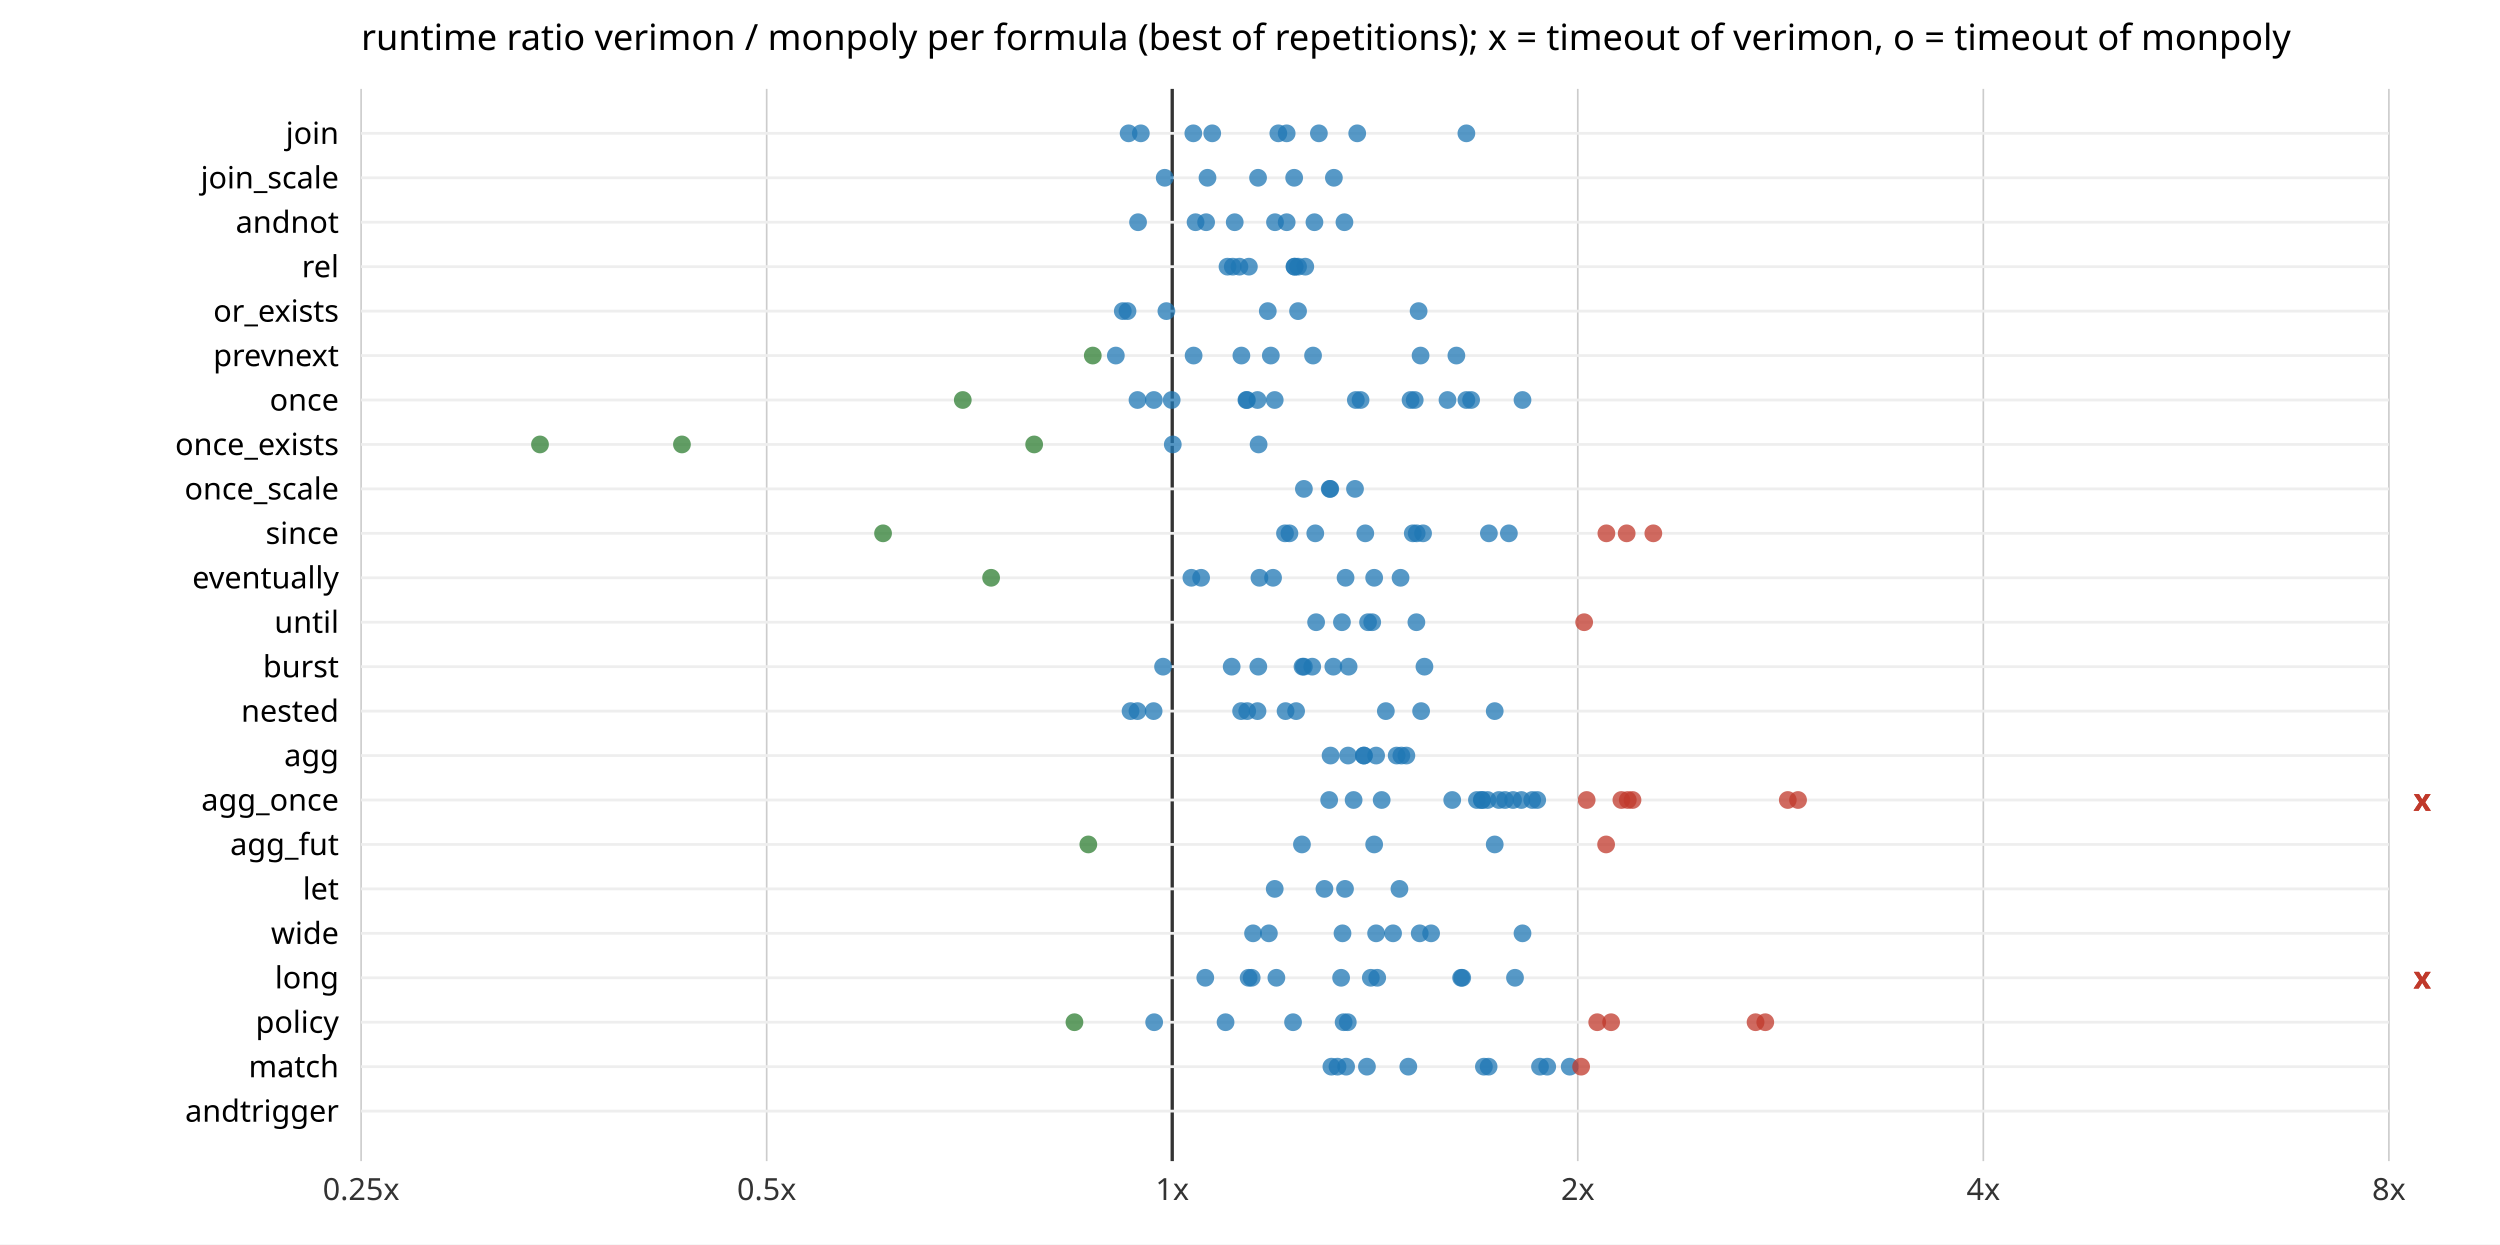
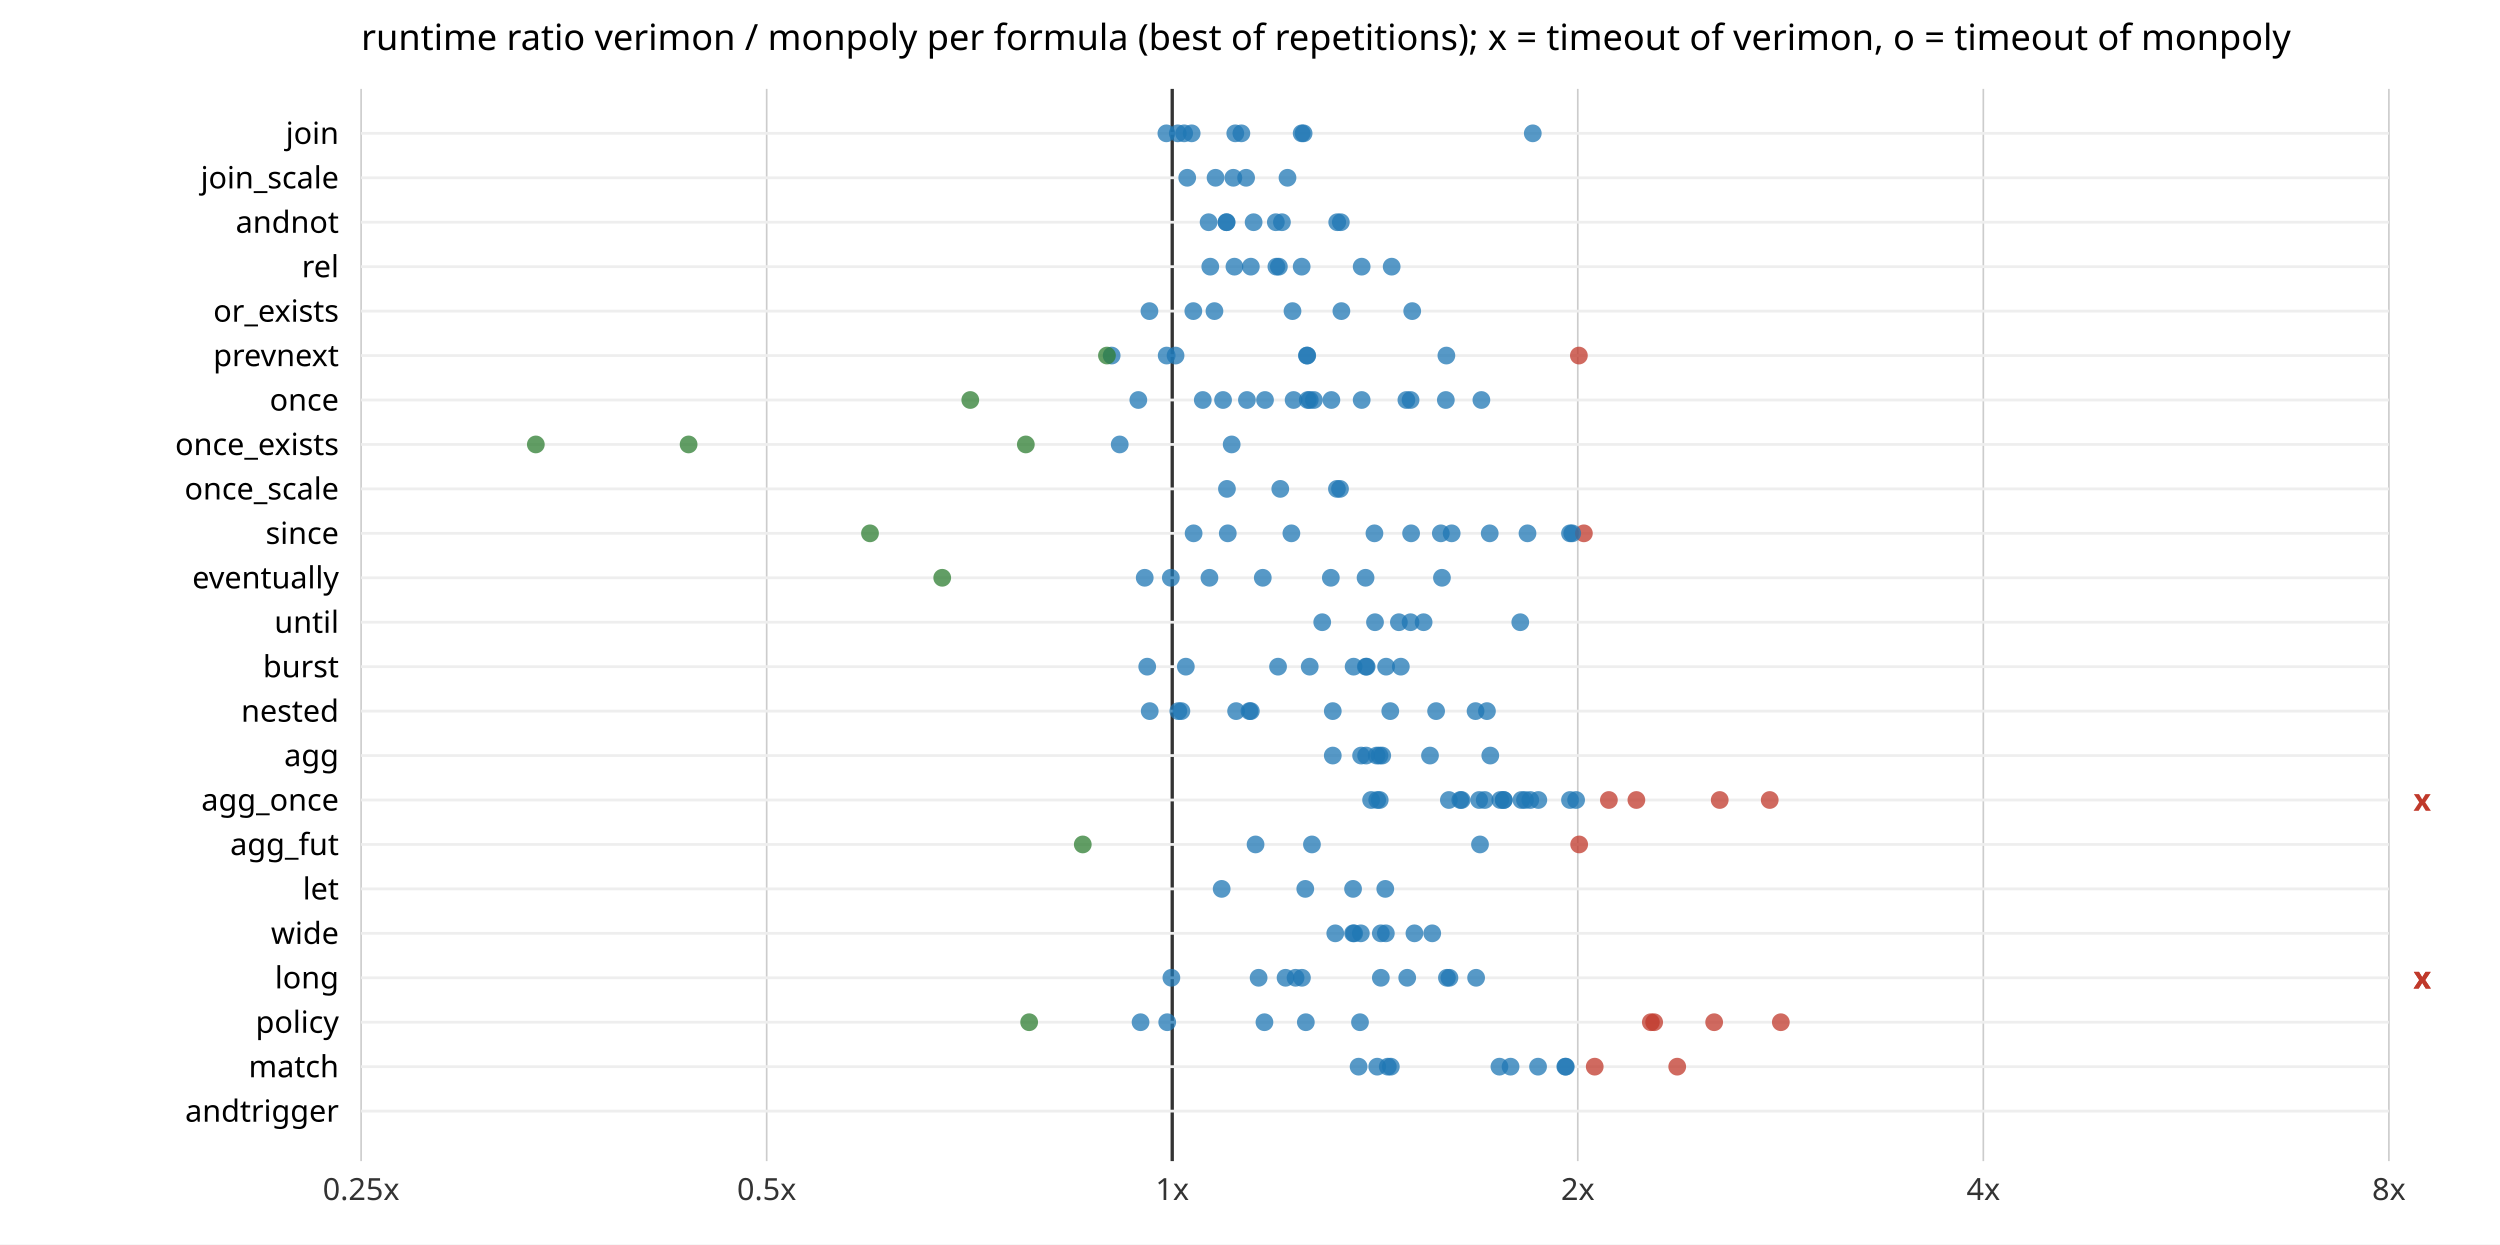
<svg xmlns="http://www.w3.org/2000/svg" width="900" height="448" font-family="sans-serif" font-size="11">
  <rect width="100%" height="100%" fill="white" />
  <text x="130" y="18" font-size="13">runtime ratio verimon / monpoly per formula (best of repetitions); x = timeout of verimon, o = timeout of monpoly</text>
  <line x1="130.0" y1="32" x2="130.0" y2="418" stroke="#ccc" stroke-width="0.6" />
  <text x="130.0" y="432" text-anchor="middle" fill="#333">0.25x</text>
  <line x1="276.0" y1="32" x2="276.0" y2="418" stroke="#ccc" stroke-width="0.6" />
  <text x="276.0" y="432" text-anchor="middle" fill="#333">0.5x</text>
  <line x1="422.0" y1="32" x2="422.0" y2="418" stroke="#333" stroke-width="1.2" />
  <text x="422.0" y="432" text-anchor="middle" fill="#333">1x</text>
  <line x1="568.0" y1="32" x2="568.0" y2="418" stroke="#ccc" stroke-width="0.6" />
  <text x="568.0" y="432" text-anchor="middle" fill="#333">2x</text>
  <line x1="714.0" y1="32" x2="714.0" y2="418" stroke="#ccc" stroke-width="0.6" />
  <text x="714.0" y="432" text-anchor="middle" fill="#333">4x</text>
  <line x1="860.0" y1="32" x2="860.0" y2="418" stroke="#ccc" stroke-width="0.6" />
  <text x="860.0" y="432" text-anchor="middle" fill="#333">8x</text>
  <text x="122" y="48.0" text-anchor="end" dominant-baseline="middle">join</text>
  <line x1="130" y1="48.0" x2="860" y2="48.0" stroke="#eee" />
-   <circle cx="429.6" cy="48.0" r="3.2" fill="#1f77b4" fill-opacity="0.75" />
-   <circle cx="436.4" cy="48.0" r="3.2" fill="#1f77b4" fill-opacity="0.75" />
-   <circle cx="488.6" cy="48.0" r="3.2" fill="#1f77b4" fill-opacity="0.75" />
-   <circle cx="474.8" cy="48.0" r="3.2" fill="#1f77b4" fill-opacity="0.75" />
-   <circle cx="460.2" cy="48.0" r="3.2" fill="#1f77b4" fill-opacity="0.75" />
-   <circle cx="410.7" cy="48.0" r="3.2" fill="#1f77b4" fill-opacity="0.75" />
-   <circle cx="463.2" cy="48.0" r="3.2" fill="#1f77b4" fill-opacity="0.75" />
-   <circle cx="527.9" cy="48.0" r="3.2" fill="#1f77b4" fill-opacity="0.75" />
-   <circle cx="406.3" cy="48.0" r="3.2" fill="#1f77b4" fill-opacity="0.75" />
+   <circle cx="426.3" cy="48.0" r="3.2" fill="#1f77b4" fill-opacity="0.75" />
+   <circle cx="444.7" cy="48.0" r="3.2" fill="#1f77b4" fill-opacity="0.75" />
+   <circle cx="469.3" cy="48.0" r="3.2" fill="#1f77b4" fill-opacity="0.75" />
+   <circle cx="468.6" cy="48.0" r="3.2" fill="#1f77b4" fill-opacity="0.75" />
+   <circle cx="429.0" cy="48.0" r="3.2" fill="#1f77b4" fill-opacity="0.75" />
+   <circle cx="419.9" cy="48.0" r="3.2" fill="#1f77b4" fill-opacity="0.75" />
+   <circle cx="446.9" cy="48.0" r="3.2" fill="#1f77b4" fill-opacity="0.75" />
+   <circle cx="551.8" cy="48.0" r="3.2" fill="#1f77b4" fill-opacity="0.75" />
+   <circle cx="424.0" cy="48.0" r="3.2" fill="#1f77b4" fill-opacity="0.75" />
  <text x="122" y="64.0" text-anchor="end" dominant-baseline="middle">join_scale</text>
  <line x1="130" y1="64.0" x2="860" y2="64.0" stroke="#eee" />
-   <circle cx="465.9" cy="64.0" r="3.2" fill="#1f77b4" fill-opacity="0.75" />
-   <circle cx="452.9" cy="64.0" r="3.2" fill="#1f77b4" fill-opacity="0.75" />
-   <circle cx="434.7" cy="64.0" r="3.2" fill="#1f77b4" fill-opacity="0.75" />
-   <circle cx="419.3" cy="64.0" r="3.2" fill="#1f77b4" fill-opacity="0.75" />
-   <circle cx="480.2" cy="64.0" r="3.2" fill="#1f77b4" fill-opacity="0.75" />
+   <circle cx="437.6" cy="64.0" r="3.2" fill="#1f77b4" fill-opacity="0.75" />
+   <circle cx="427.4" cy="64.0" r="3.2" fill="#1f77b4" fill-opacity="0.75" />
+   <circle cx="463.5" cy="64.0" r="3.2" fill="#1f77b4" fill-opacity="0.75" />
+   <circle cx="444.0" cy="64.0" r="3.2" fill="#1f77b4" fill-opacity="0.75" />
+   <circle cx="448.6" cy="64.0" r="3.2" fill="#1f77b4" fill-opacity="0.75" />
  <text x="122" y="80.0" text-anchor="end" dominant-baseline="middle">andnot</text>
  <line x1="130" y1="80.0" x2="860" y2="80.0" stroke="#eee" />
-   <circle cx="409.7" cy="80.0" r="3.2" fill="#1f77b4" fill-opacity="0.75" />
-   <circle cx="444.5" cy="80.0" r="3.2" fill="#1f77b4" fill-opacity="0.75" />
-   <circle cx="473.2" cy="80.0" r="3.2" fill="#1f77b4" fill-opacity="0.75" />
-   <circle cx="459.0" cy="80.0" r="3.2" fill="#1f77b4" fill-opacity="0.75" />
-   <circle cx="463.2" cy="80.0" r="3.2" fill="#1f77b4" fill-opacity="0.75" />
-   <circle cx="484.0" cy="80.0" r="3.2" fill="#1f77b4" fill-opacity="0.75" />
-   <circle cx="430.4" cy="80.0" r="3.2" fill="#1f77b4" fill-opacity="0.75" />
-   <circle cx="434.2" cy="80.0" r="3.2" fill="#1f77b4" fill-opacity="0.75" />
+   <circle cx="451.3" cy="80.0" r="3.2" fill="#1f77b4" fill-opacity="0.75" />
+   <circle cx="459.3" cy="80.0" r="3.2" fill="#1f77b4" fill-opacity="0.75" />
+   <circle cx="482.7" cy="80.0" r="3.2" fill="#1f77b4" fill-opacity="0.75" />
+   <circle cx="481.4" cy="80.0" r="3.2" fill="#1f77b4" fill-opacity="0.75" />
+   <circle cx="441.6" cy="80.0" r="3.2" fill="#1f77b4" fill-opacity="0.75" />
+   <circle cx="461.5" cy="80.0" r="3.2" fill="#1f77b4" fill-opacity="0.75" />
+   <circle cx="435.1" cy="80.0" r="3.2" fill="#1f77b4" fill-opacity="0.75" />
+   <circle cx="441.5" cy="80.0" r="3.2" fill="#1f77b4" fill-opacity="0.75" />
  <text x="122" y="96.0" text-anchor="end" dominant-baseline="middle">rel</text>
  <line x1="130" y1="96.0" x2="860" y2="96.0" stroke="#eee" />
-   <circle cx="467.3" cy="96.0" r="3.2" fill="#1f77b4" fill-opacity="0.75" />
-   <circle cx="466.1" cy="96.0" r="3.2" fill="#1f77b4" fill-opacity="0.75" />
-   <circle cx="466.0" cy="96.0" r="3.2" fill="#1f77b4" fill-opacity="0.75" />
-   <circle cx="446.2" cy="96.0" r="3.2" fill="#1f77b4" fill-opacity="0.75" />
-   <circle cx="441.9" cy="96.0" r="3.2" fill="#1f77b4" fill-opacity="0.75" />
-   <circle cx="449.6" cy="96.0" r="3.2" fill="#1f77b4" fill-opacity="0.75" />
-   <circle cx="443.8" cy="96.0" r="3.2" fill="#1f77b4" fill-opacity="0.75" />
-   <circle cx="469.9" cy="96.0" r="3.2" fill="#1f77b4" fill-opacity="0.75" />
+   <circle cx="459.5" cy="96.0" r="3.2" fill="#1f77b4" fill-opacity="0.75" />
+   <circle cx="490.2" cy="96.0" r="3.2" fill="#1f77b4" fill-opacity="0.75" />
+   <circle cx="501.0" cy="96.0" r="3.2" fill="#1f77b4" fill-opacity="0.75" />
+   <circle cx="450.3" cy="96.0" r="3.2" fill="#1f77b4" fill-opacity="0.75" />
+   <circle cx="460.4" cy="96.0" r="3.2" fill="#1f77b4" fill-opacity="0.75" />
+   <circle cx="435.7" cy="96.0" r="3.2" fill="#1f77b4" fill-opacity="0.75" />
+   <circle cx="444.4" cy="96.0" r="3.2" fill="#1f77b4" fill-opacity="0.75" />
+   <circle cx="468.6" cy="96.0" r="3.2" fill="#1f77b4" fill-opacity="0.75" />
  <text x="122" y="112.0" text-anchor="end" dominant-baseline="middle">or_exists</text>
  <line x1="130" y1="112.0" x2="860" y2="112.0" stroke="#eee" />
-   <circle cx="404.2" cy="112.0" r="3.2" fill="#1f77b4" fill-opacity="0.75" />
-   <circle cx="419.9" cy="112.0" r="3.2" fill="#1f77b4" fill-opacity="0.75" />
-   <circle cx="510.7" cy="112.0" r="3.2" fill="#1f77b4" fill-opacity="0.75" />
-   <circle cx="405.9" cy="112.0" r="3.2" fill="#1f77b4" fill-opacity="0.75" />
-   <circle cx="456.4" cy="112.0" r="3.2" fill="#1f77b4" fill-opacity="0.75" />
-   <circle cx="467.3" cy="112.0" r="3.2" fill="#1f77b4" fill-opacity="0.75" />
+   <circle cx="437.2" cy="112.0" r="3.2" fill="#1f77b4" fill-opacity="0.75" />
+   <circle cx="413.8" cy="112.0" r="3.2" fill="#1f77b4" fill-opacity="0.75" />
+   <circle cx="508.4" cy="112.0" r="3.2" fill="#1f77b4" fill-opacity="0.75" />
+   <circle cx="429.6" cy="112.0" r="3.2" fill="#1f77b4" fill-opacity="0.75" />
+   <circle cx="482.9" cy="112.0" r="3.2" fill="#1f77b4" fill-opacity="0.75" />
+   <circle cx="465.3" cy="112.0" r="3.2" fill="#1f77b4" fill-opacity="0.75" />
  <text x="122" y="128.0" text-anchor="end" dominant-baseline="middle">prevnext</text>
  <line x1="130" y1="128.0" x2="860" y2="128.0" stroke="#eee" />
-   <circle cx="524.3" cy="128.0" r="3.2" fill="#1f77b4" fill-opacity="0.75" />
-   <circle cx="511.4" cy="128.0" r="3.2" fill="#1f77b4" fill-opacity="0.75" />
-   <circle cx="393.4" cy="128.0" r="3.2" fill="#2e7d32" fill-opacity="0.75" />
-   <circle cx="472.7" cy="128.0" r="3.2" fill="#1f77b4" fill-opacity="0.75" />
-   <circle cx="446.9" cy="128.0" r="3.2" fill="#1f77b4" fill-opacity="0.75" />
-   <circle cx="401.7" cy="128.0" r="3.2" fill="#1f77b4" fill-opacity="0.75" />
-   <circle cx="429.7" cy="128.0" r="3.2" fill="#1f77b4" fill-opacity="0.75" />
-   <circle cx="457.5" cy="128.0" r="3.2" fill="#1f77b4" fill-opacity="0.75" />
+   <circle cx="568.4" cy="128.0" r="3.2" fill="#c0392b" fill-opacity="0.75" />
+   <circle cx="520.7" cy="128.0" r="3.2" fill="#1f77b4" fill-opacity="0.75" />
+   <circle cx="423.2" cy="128.0" r="3.2" fill="#1f77b4" fill-opacity="0.75" />
+   <circle cx="470.5" cy="128.0" r="3.2" fill="#1f77b4" fill-opacity="0.75" />
+   <circle cx="470.6" cy="128.0" r="3.2" fill="#1f77b4" fill-opacity="0.75" />
+   <circle cx="400.2" cy="128.0" r="3.2" fill="#1f77b4" fill-opacity="0.75" />
+   <circle cx="398.5" cy="128.0" r="3.2" fill="#2e7d32" fill-opacity="0.75" />
+   <circle cx="420.0" cy="128.0" r="3.2" fill="#1f77b4" fill-opacity="0.75" />
  <text x="122" y="144.0" text-anchor="end" dominant-baseline="middle">once</text>
  <line x1="130" y1="144.0" x2="860" y2="144.0" stroke="#eee" />
-   <circle cx="529.6" cy="144.0" r="3.2" fill="#1f77b4" fill-opacity="0.75" />
-   <circle cx="527.9" cy="144.0" r="3.2" fill="#1f77b4" fill-opacity="0.75" />
-   <circle cx="452.7" cy="144.0" r="3.2" fill="#1f77b4" fill-opacity="0.75" />
-   <circle cx="409.5" cy="144.0" r="3.2" fill="#1f77b4" fill-opacity="0.75" />
+   <circle cx="507.8" cy="144.0" r="3.2" fill="#1f77b4" fill-opacity="0.75" />
+   <circle cx="479.3" cy="144.0" r="3.2" fill="#1f77b4" fill-opacity="0.75" />
+   <circle cx="470.8" cy="144.0" r="3.2" fill="#1f77b4" fill-opacity="0.75" />
+   <circle cx="455.4" cy="144.0" r="3.2" fill="#1f77b4" fill-opacity="0.75" />
+   <circle cx="465.7" cy="144.0" r="3.2" fill="#1f77b4" fill-opacity="0.75" />
+   <circle cx="471.5" cy="144.0" r="3.2" fill="#1f77b4" fill-opacity="0.75" />
+   <circle cx="506.3" cy="144.0" r="3.2" fill="#1f77b4" fill-opacity="0.75" />
+   <circle cx="490.2" cy="144.0" r="3.2" fill="#1f77b4" fill-opacity="0.75" />
+   <circle cx="433.0" cy="144.0" r="3.2" fill="#1f77b4" fill-opacity="0.75" />
  <circle cx="448.9" cy="144.0" r="3.2" fill="#1f77b4" fill-opacity="0.75" />
-   <circle cx="489.8" cy="144.0" r="3.2" fill="#1f77b4" fill-opacity="0.75" />
-   <circle cx="521.1" cy="144.0" r="3.2" fill="#1f77b4" fill-opacity="0.75" />
-   <circle cx="507.8" cy="144.0" r="3.2" fill="#1f77b4" fill-opacity="0.75" />
-   <circle cx="421.8" cy="144.0" r="3.2" fill="#1f77b4" fill-opacity="0.75" />
-   <circle cx="458.9" cy="144.0" r="3.2" fill="#1f77b4" fill-opacity="0.75" />
-   <circle cx="448.7" cy="144.0" r="3.2" fill="#1f77b4" fill-opacity="0.75" />
-   <circle cx="415.4" cy="144.0" r="3.2" fill="#1f77b4" fill-opacity="0.75" />
-   <circle cx="346.6" cy="144.0" r="3.2" fill="#2e7d32" fill-opacity="0.75" />
-   <circle cx="548.1" cy="144.0" r="3.2" fill="#1f77b4" fill-opacity="0.75" />
-   <circle cx="509.3" cy="144.0" r="3.2" fill="#1f77b4" fill-opacity="0.75" />
-   <circle cx="488.1" cy="144.0" r="3.2" fill="#1f77b4" fill-opacity="0.75" />
+   <circle cx="440.3" cy="144.0" r="3.2" fill="#1f77b4" fill-opacity="0.75" />
+   <circle cx="409.8" cy="144.0" r="3.2" fill="#1f77b4" fill-opacity="0.75" />
+   <circle cx="349.3" cy="144.0" r="3.2" fill="#2e7d32" fill-opacity="0.75" />
+   <circle cx="533.3" cy="144.0" r="3.2" fill="#1f77b4" fill-opacity="0.75" />
+   <circle cx="520.5" cy="144.0" r="3.2" fill="#1f77b4" fill-opacity="0.75" />
+   <circle cx="473.0" cy="144.0" r="3.2" fill="#1f77b4" fill-opacity="0.75" />
  <text x="122" y="160.0" text-anchor="end" dominant-baseline="middle">once_exists</text>
  <line x1="130" y1="160.0" x2="860" y2="160.0" stroke="#eee" />
-   <circle cx="453.1" cy="160.0" r="3.2" fill="#1f77b4" fill-opacity="0.75" />
-   <circle cx="372.3" cy="160.0" r="3.2" fill="#2e7d32" fill-opacity="0.75" />
-   <circle cx="245.5" cy="160.0" r="3.2" fill="#2e7d32" fill-opacity="0.75" />
-   <circle cx="422.2" cy="160.0" r="3.2" fill="#1f77b4" fill-opacity="0.75" />
-   <circle cx="194.4" cy="160.0" r="3.2" fill="#2e7d32" fill-opacity="0.75" />
+   <circle cx="443.4" cy="160.0" r="3.2" fill="#1f77b4" fill-opacity="0.75" />
+   <circle cx="369.3" cy="160.0" r="3.2" fill="#2e7d32" fill-opacity="0.75" />
+   <circle cx="247.9" cy="160.0" r="3.2" fill="#2e7d32" fill-opacity="0.75" />
+   <circle cx="403.1" cy="160.0" r="3.2" fill="#1f77b4" fill-opacity="0.75" />
+   <circle cx="192.9" cy="160.0" r="3.2" fill="#2e7d32" fill-opacity="0.75" />
  <text x="122" y="176.0" text-anchor="end" dominant-baseline="middle">once_scale</text>
  <line x1="130" y1="176.0" x2="860" y2="176.0" stroke="#eee" />
-   <circle cx="469.4" cy="176.0" r="3.2" fill="#1f77b4" fill-opacity="0.75" />
-   <circle cx="478.7" cy="176.0" r="3.2" fill="#1f77b4" fill-opacity="0.75" />
-   <circle cx="487.8" cy="176.0" r="3.2" fill="#1f77b4" fill-opacity="0.75" />
-   <circle cx="478.9" cy="176.0" r="3.2" fill="#1f77b4" fill-opacity="0.75" />
+   <circle cx="441.7" cy="176.0" r="3.2" fill="#1f77b4" fill-opacity="0.75" />
+   <circle cx="482.4" cy="176.0" r="3.2" fill="#1f77b4" fill-opacity="0.75" />
+   <circle cx="481.3" cy="176.0" r="3.2" fill="#1f77b4" fill-opacity="0.75" />
+   <circle cx="460.9" cy="176.0" r="3.2" fill="#1f77b4" fill-opacity="0.75" />
  <text x="122" y="192.0" text-anchor="end" dominant-baseline="middle">since</text>
  <line x1="130" y1="192.0" x2="860" y2="192.0" stroke="#eee" />
-   <circle cx="491.5" cy="192.0" r="3.2" fill="#1f77b4" fill-opacity="0.75" />
-   <circle cx="462.6" cy="192.0" r="3.2" fill="#1f77b4" fill-opacity="0.75" />
-   <circle cx="473.5" cy="192.0" r="3.2" fill="#1f77b4" fill-opacity="0.75" />
-   <circle cx="512.3" cy="192.0" r="3.2" fill="#1f77b4" fill-opacity="0.75" />
-   <circle cx="536.0" cy="192.0" r="3.2" fill="#1f77b4" fill-opacity="0.75" />
-   <circle cx="543.2" cy="192.0" r="3.2" fill="#1f77b4" fill-opacity="0.75" />
-   <circle cx="585.6" cy="192.0" r="3.2" fill="#c0392b" fill-opacity="0.75" />
-   <circle cx="578.3" cy="192.0" r="3.2" fill="#c0392b" fill-opacity="0.75" />
-   <circle cx="595.2" cy="192.0" r="3.2" fill="#c0392b" fill-opacity="0.75" />
-   <circle cx="508.6" cy="192.0" r="3.2" fill="#1f77b4" fill-opacity="0.75" />
-   <circle cx="510.0" cy="192.0" r="3.2" fill="#1f77b4" fill-opacity="0.75" />
-   <circle cx="317.9" cy="192.0" r="3.2" fill="#2e7d32" fill-opacity="0.75" />
-   <circle cx="464.2" cy="192.0" r="3.2" fill="#1f77b4" fill-opacity="0.75" />
+   <circle cx="442.0" cy="192.0" r="3.2" fill="#1f77b4" fill-opacity="0.75" />
+   <circle cx="429.7" cy="192.0" r="3.2" fill="#1f77b4" fill-opacity="0.75" />
+   <circle cx="522.6" cy="192.0" r="3.2" fill="#1f77b4" fill-opacity="0.75" />
+   <circle cx="518.7" cy="192.0" r="3.2" fill="#1f77b4" fill-opacity="0.75" />
+   <circle cx="549.9" cy="192.0" r="3.2" fill="#1f77b4" fill-opacity="0.75" />
+   <circle cx="536.3" cy="192.0" r="3.2" fill="#1f77b4" fill-opacity="0.75" />
+   <circle cx="565.2" cy="192.0" r="3.2" fill="#1f77b4" fill-opacity="0.75" />
+   <circle cx="570.2" cy="192.0" r="3.2" fill="#c0392b" fill-opacity="0.75" />
+   <circle cx="566.0" cy="192.0" r="3.2" fill="#1f77b4" fill-opacity="0.75" />
+   <circle cx="508.0" cy="192.0" r="3.2" fill="#1f77b4" fill-opacity="0.75" />
+   <circle cx="494.8" cy="192.0" r="3.2" fill="#1f77b4" fill-opacity="0.75" />
+   <circle cx="313.2" cy="192.0" r="3.2" fill="#2e7d32" fill-opacity="0.75" />
+   <circle cx="464.9" cy="192.0" r="3.2" fill="#1f77b4" fill-opacity="0.75" />
  <text x="122" y="208.0" text-anchor="end" dominant-baseline="middle">eventually</text>
  <line x1="130" y1="208.0" x2="860" y2="208.0" stroke="#eee" />
-   <circle cx="432.4" cy="208.0" r="3.2" fill="#1f77b4" fill-opacity="0.75" />
-   <circle cx="453.4" cy="208.0" r="3.2" fill="#1f77b4" fill-opacity="0.75" />
-   <circle cx="494.7" cy="208.0" r="3.2" fill="#1f77b4" fill-opacity="0.75" />
-   <circle cx="428.9" cy="208.0" r="3.2" fill="#1f77b4" fill-opacity="0.75" />
-   <circle cx="458.3" cy="208.0" r="3.2" fill="#1f77b4" fill-opacity="0.75" />
-   <circle cx="484.4" cy="208.0" r="3.2" fill="#1f77b4" fill-opacity="0.75" />
-   <circle cx="504.2" cy="208.0" r="3.2" fill="#1f77b4" fill-opacity="0.75" />
-   <circle cx="356.8" cy="208.0" r="3.2" fill="#2e7d32" fill-opacity="0.75" />
+   <circle cx="421.5" cy="208.0" r="3.2" fill="#1f77b4" fill-opacity="0.75" />
+   <circle cx="435.4" cy="208.0" r="3.2" fill="#1f77b4" fill-opacity="0.75" />
+   <circle cx="519.1" cy="208.0" r="3.2" fill="#1f77b4" fill-opacity="0.75" />
+   <circle cx="454.6" cy="208.0" r="3.2" fill="#1f77b4" fill-opacity="0.75" />
+   <circle cx="412.1" cy="208.0" r="3.2" fill="#1f77b4" fill-opacity="0.75" />
+   <circle cx="491.6" cy="208.0" r="3.2" fill="#1f77b4" fill-opacity="0.75" />
+   <circle cx="479.1" cy="208.0" r="3.2" fill="#1f77b4" fill-opacity="0.75" />
+   <circle cx="339.2" cy="208.0" r="3.2" fill="#2e7d32" fill-opacity="0.75" />
  <text x="122" y="224.0" text-anchor="end" dominant-baseline="middle">until</text>
  <line x1="130" y1="224.0" x2="860" y2="224.0" stroke="#eee" />
-   <circle cx="494.0" cy="224.0" r="3.2" fill="#1f77b4" fill-opacity="0.75" />
-   <circle cx="509.9" cy="224.0" r="3.2" fill="#1f77b4" fill-opacity="0.75" />
-   <circle cx="473.8" cy="224.0" r="3.2" fill="#1f77b4" fill-opacity="0.75" />
-   <circle cx="483.1" cy="224.0" r="3.2" fill="#1f77b4" fill-opacity="0.75" />
-   <circle cx="492.5" cy="224.0" r="3.2" fill="#1f77b4" fill-opacity="0.75" />
-   <circle cx="570.3" cy="224.0" r="3.2" fill="#c0392b" fill-opacity="0.75" />
+   <circle cx="503.6" cy="224.0" r="3.2" fill="#1f77b4" fill-opacity="0.75" />
+   <circle cx="512.5" cy="224.0" r="3.2" fill="#1f77b4" fill-opacity="0.75" />
+   <circle cx="507.8" cy="224.0" r="3.2" fill="#1f77b4" fill-opacity="0.75" />
+   <circle cx="476.0" cy="224.0" r="3.2" fill="#1f77b4" fill-opacity="0.75" />
+   <circle cx="495.0" cy="224.0" r="3.2" fill="#1f77b4" fill-opacity="0.75" />
+   <circle cx="547.3" cy="224.0" r="3.2" fill="#1f77b4" fill-opacity="0.75" />
  <text x="122" y="240.0" text-anchor="end" dominant-baseline="middle">burst</text>
  <line x1="130" y1="240.0" x2="860" y2="240.0" stroke="#eee" />
-   <circle cx="453.0" cy="240.0" r="3.2" fill="#1f77b4" fill-opacity="0.75" />
-   <circle cx="468.9" cy="240.0" r="3.2" fill="#1f77b4" fill-opacity="0.75" />
-   <circle cx="485.5" cy="240.0" r="3.2" fill="#1f77b4" fill-opacity="0.75" />
-   <circle cx="469.4" cy="240.0" r="3.2" fill="#1f77b4" fill-opacity="0.75" />
-   <circle cx="480.0" cy="240.0" r="3.2" fill="#1f77b4" fill-opacity="0.75" />
-   <circle cx="472.4" cy="240.0" r="3.2" fill="#1f77b4" fill-opacity="0.75" />
-   <circle cx="443.4" cy="240.0" r="3.2" fill="#1f77b4" fill-opacity="0.75" />
-   <circle cx="512.8" cy="240.0" r="3.2" fill="#1f77b4" fill-opacity="0.75" />
-   <circle cx="418.7" cy="240.0" r="3.2" fill="#1f77b4" fill-opacity="0.75" />
+   <circle cx="426.9" cy="240.0" r="3.2" fill="#1f77b4" fill-opacity="0.75" />
+   <circle cx="460.1" cy="240.0" r="3.2" fill="#1f77b4" fill-opacity="0.75" />
+   <circle cx="471.5" cy="240.0" r="3.2" fill="#1f77b4" fill-opacity="0.75" />
+   <circle cx="499.0" cy="240.0" r="3.2" fill="#1f77b4" fill-opacity="0.75" />
+   <circle cx="492.0" cy="240.0" r="3.2" fill="#1f77b4" fill-opacity="0.75" />
+   <circle cx="504.3" cy="240.0" r="3.2" fill="#1f77b4" fill-opacity="0.75" />
+   <circle cx="487.3" cy="240.0" r="3.2" fill="#1f77b4" fill-opacity="0.75" />
+   <circle cx="491.7" cy="240.0" r="3.2" fill="#1f77b4" fill-opacity="0.75" />
+   <circle cx="413.0" cy="240.0" r="3.2" fill="#1f77b4" fill-opacity="0.75" />
  <text x="122" y="256.0" text-anchor="end" dominant-baseline="middle">nested</text>
  <line x1="130" y1="256.0" x2="860" y2="256.0" stroke="#eee" />
-   <circle cx="446.8" cy="256.0" r="3.2" fill="#1f77b4" fill-opacity="0.75" />
-   <circle cx="409.5" cy="256.0" r="3.2" fill="#1f77b4" fill-opacity="0.75" />
-   <circle cx="407.0" cy="256.0" r="3.2" fill="#1f77b4" fill-opacity="0.75" />
-   <circle cx="452.7" cy="256.0" r="3.2" fill="#1f77b4" fill-opacity="0.75" />
-   <circle cx="449.0" cy="256.0" r="3.2" fill="#1f77b4" fill-opacity="0.75" />
-   <circle cx="415.3" cy="256.0" r="3.2" fill="#1f77b4" fill-opacity="0.75" />
-   <circle cx="538.1" cy="256.0" r="3.2" fill="#1f77b4" fill-opacity="0.75" />
-   <circle cx="462.8" cy="256.0" r="3.2" fill="#1f77b4" fill-opacity="0.75" />
-   <circle cx="511.6" cy="256.0" r="3.2" fill="#1f77b4" fill-opacity="0.75" />
-   <circle cx="498.9" cy="256.0" r="3.2" fill="#1f77b4" fill-opacity="0.75" />
-   <circle cx="466.6" cy="256.0" r="3.2" fill="#1f77b4" fill-opacity="0.75" />
+   <circle cx="450.3" cy="256.0" r="3.2" fill="#1f77b4" fill-opacity="0.75" />
+   <circle cx="449.8" cy="256.0" r="3.2" fill="#1f77b4" fill-opacity="0.75" />
+   <circle cx="425.3" cy="256.0" r="3.2" fill="#1f77b4" fill-opacity="0.75" />
+   <circle cx="424.2" cy="256.0" r="3.2" fill="#1f77b4" fill-opacity="0.75" />
+   <circle cx="445.0" cy="256.0" r="3.2" fill="#1f77b4" fill-opacity="0.75" />
+   <circle cx="413.9" cy="256.0" r="3.2" fill="#1f77b4" fill-opacity="0.75" />
+   <circle cx="535.3" cy="256.0" r="3.2" fill="#1f77b4" fill-opacity="0.75" />
+   <circle cx="479.8" cy="256.0" r="3.2" fill="#1f77b4" fill-opacity="0.75" />
+   <circle cx="531.2" cy="256.0" r="3.2" fill="#1f77b4" fill-opacity="0.75" />
+   <circle cx="517.0" cy="256.0" r="3.2" fill="#1f77b4" fill-opacity="0.75" />
+   <circle cx="500.5" cy="256.0" r="3.2" fill="#1f77b4" fill-opacity="0.75" />
  <text x="122" y="272.0" text-anchor="end" dominant-baseline="middle">agg</text>
  <line x1="130" y1="272.0" x2="860" y2="272.0" stroke="#eee" />
-   <circle cx="491.0" cy="272.0" r="3.2" fill="#1f77b4" fill-opacity="0.75" />
-   <circle cx="485.3" cy="272.0" r="3.2" fill="#1f77b4" fill-opacity="0.75" />
-   <circle cx="506.3" cy="272.0" r="3.2" fill="#1f77b4" fill-opacity="0.75" />
-   <circle cx="502.8" cy="272.0" r="3.2" fill="#1f77b4" fill-opacity="0.75" />
-   <circle cx="495.4" cy="272.0" r="3.2" fill="#1f77b4" fill-opacity="0.75" />
-   <circle cx="491.0" cy="272.0" r="3.2" fill="#1f77b4" fill-opacity="0.75" />
-   <circle cx="504.5" cy="272.0" r="3.2" fill="#1f77b4" fill-opacity="0.75" />
-   <circle cx="479.0" cy="272.0" r="3.2" fill="#1f77b4" fill-opacity="0.75" />
+   <circle cx="496.6" cy="272.0" r="3.2" fill="#1f77b4" fill-opacity="0.75" />
+   <circle cx="491.8" cy="272.0" r="3.2" fill="#1f77b4" fill-opacity="0.75" />
+   <circle cx="497.6" cy="272.0" r="3.2" fill="#1f77b4" fill-opacity="0.75" />
+   <circle cx="490.0" cy="272.0" r="3.2" fill="#1f77b4" fill-opacity="0.75" />
+   <circle cx="536.5" cy="272.0" r="3.2" fill="#1f77b4" fill-opacity="0.75" />
+   <circle cx="495.6" cy="272.0" r="3.2" fill="#1f77b4" fill-opacity="0.75" />
+   <circle cx="514.8" cy="272.0" r="3.2" fill="#1f77b4" fill-opacity="0.75" />
+   <circle cx="479.8" cy="272.0" r="3.2" fill="#1f77b4" fill-opacity="0.75" />
  <text x="122" y="288.0" text-anchor="end" dominant-baseline="middle">agg_once</text>
  <line x1="130" y1="288.0" x2="860" y2="288.0" stroke="#eee" />
-   <circle cx="531.7" cy="288.0" r="3.2" fill="#1f77b4" fill-opacity="0.75" />
-   <circle cx="551.6" cy="288.0" r="3.2" fill="#1f77b4" fill-opacity="0.75" />
-   <circle cx="586.0" cy="288.0" r="3.2" fill="#c0392b" fill-opacity="0.75" />
-   <circle cx="522.8" cy="288.0" r="3.2" fill="#1f77b4" fill-opacity="0.75" />
-   <circle cx="535.5" cy="288.0" r="3.2" fill="#1f77b4" fill-opacity="0.75" />
-   <circle cx="571.2" cy="288.0" r="3.2" fill="#c0392b" fill-opacity="0.75" />
-   <circle cx="583.7" cy="288.0" r="3.2" fill="#c0392b" fill-opacity="0.75" />
-   <circle cx="647.3" cy="288.0" r="3.2" fill="#c0392b" fill-opacity="0.75" />
-   <circle cx="643.6" cy="288.0" r="3.2" fill="#c0392b" fill-opacity="0.75" />
-   <circle cx="533.5" cy="288.0" r="3.2" fill="#1f77b4" fill-opacity="0.75" />
-   <circle cx="533.5" cy="288.0" r="3.2" fill="#1f77b4" fill-opacity="0.75" />
+   <circle cx="589.1" cy="288.0" r="3.2" fill="#c0392b" fill-opacity="0.75" />
+   <circle cx="540.1" cy="288.0" r="3.2" fill="#1f77b4" fill-opacity="0.75" />
  <circle cx="547.7" cy="288.0" r="3.2" fill="#1f77b4" fill-opacity="0.75" />
+   <circle cx="565.2" cy="288.0" r="3.2" fill="#1f77b4" fill-opacity="0.75" />
+   <circle cx="532.5" cy="288.0" r="3.2" fill="#1f77b4" fill-opacity="0.75" />
+   <circle cx="567.4" cy="288.0" r="3.2" fill="#1f77b4" fill-opacity="0.75" />
+   <circle cx="579.2" cy="288.0" r="3.2" fill="#c0392b" fill-opacity="0.75" />
+   <circle cx="619.1" cy="288.0" r="3.2" fill="#c0392b" fill-opacity="0.75" />
+   <circle cx="637.1" cy="288.0" r="3.2" fill="#c0392b" fill-opacity="0.75" />
+   <circle cx="553.8" cy="288.0" r="3.2" fill="#1f77b4" fill-opacity="0.75" />
+   <circle cx="541.3" cy="288.0" r="3.2" fill="#1f77b4" fill-opacity="0.75" />
+   <circle cx="549.0" cy="288.0" r="3.2" fill="#1f77b4" fill-opacity="0.75" />
+   <circle cx="521.6" cy="288.0" r="3.2" fill="#1f77b4" fill-opacity="0.75" />
+   <circle cx="525.7" cy="288.0" r="3.2" fill="#1f77b4" fill-opacity="0.75" />
+   <circle cx="526.2" cy="288.0" r="3.2" fill="#1f77b4" fill-opacity="0.75" />
+   <circle cx="541.4" cy="288.0" r="3.2" fill="#1f77b4" fill-opacity="0.75" />
+   <circle cx="534.5" cy="288.0" r="3.2" fill="#1f77b4" fill-opacity="0.75" />
+   <circle cx="495.8" cy="288.0" r="3.2" fill="#1f77b4" fill-opacity="0.75" />
+   <circle cx="496.7" cy="288.0" r="3.2" fill="#1f77b4" fill-opacity="0.75" />
  <text x="872.0" y="288.0" text-anchor="middle" dominant-baseline="middle" fill="#c0392b" font-weight="bold">x</text>
-   <circle cx="544.7" cy="288.0" r="3.2" fill="#1f77b4" fill-opacity="0.75" />
-   <circle cx="541.8" cy="288.0" r="3.2" fill="#1f77b4" fill-opacity="0.75" />
-   <circle cx="553.4" cy="288.0" r="3.2" fill="#1f77b4" fill-opacity="0.75" />
-   <circle cx="539.6" cy="288.0" r="3.2" fill="#1f77b4" fill-opacity="0.75" />
-   <circle cx="497.4" cy="288.0" r="3.2" fill="#1f77b4" fill-opacity="0.75" />
-   <circle cx="478.5" cy="288.0" r="3.2" fill="#1f77b4" fill-opacity="0.75" />
-   <text x="872.0" y="288.0" text-anchor="middle" dominant-baseline="middle" fill="#c0392b" font-weight="bold">x</text>
-   <circle cx="587.7" cy="288.0" r="3.2" fill="#c0392b" fill-opacity="0.75" />
-   <circle cx="487.3" cy="288.0" r="3.2" fill="#1f77b4" fill-opacity="0.75" />
+   <circle cx="550.9" cy="288.0" r="3.2" fill="#1f77b4" fill-opacity="0.75" />
+   <circle cx="493.6" cy="288.0" r="3.2" fill="#1f77b4" fill-opacity="0.75" />
  <text x="122" y="304.0" text-anchor="end" dominant-baseline="middle">agg_fut</text>
  <line x1="130" y1="304.0" x2="860" y2="304.0" stroke="#eee" />
-   <circle cx="468.7" cy="304.0" r="3.2" fill="#1f77b4" fill-opacity="0.75" />
-   <circle cx="391.8" cy="304.0" r="3.2" fill="#2e7d32" fill-opacity="0.75" />
-   <circle cx="494.7" cy="304.0" r="3.2" fill="#1f77b4" fill-opacity="0.75" />
-   <circle cx="578.2" cy="304.0" r="3.2" fill="#c0392b" fill-opacity="0.75" />
-   <circle cx="538.1" cy="304.0" r="3.2" fill="#1f77b4" fill-opacity="0.75" />
+   <circle cx="452.0" cy="304.0" r="3.2" fill="#1f77b4" fill-opacity="0.75" />
+   <circle cx="389.8" cy="304.0" r="3.2" fill="#2e7d32" fill-opacity="0.75" />
+   <circle cx="472.3" cy="304.0" r="3.2" fill="#1f77b4" fill-opacity="0.75" />
+   <circle cx="568.5" cy="304.0" r="3.2" fill="#c0392b" fill-opacity="0.75" />
+   <circle cx="532.8" cy="304.0" r="3.2" fill="#1f77b4" fill-opacity="0.75" />
  <text x="122" y="320.0" text-anchor="end" dominant-baseline="middle">let</text>
  <line x1="130" y1="320.0" x2="860" y2="320.0" stroke="#eee" />
-   <circle cx="458.9" cy="320.0" r="3.2" fill="#1f77b4" fill-opacity="0.75" />
-   <circle cx="476.8" cy="320.0" r="3.2" fill="#1f77b4" fill-opacity="0.75" />
-   <circle cx="503.8" cy="320.0" r="3.2" fill="#1f77b4" fill-opacity="0.75" />
-   <circle cx="484.2" cy="320.0" r="3.2" fill="#1f77b4" fill-opacity="0.75" />
+   <circle cx="439.8" cy="320.0" r="3.2" fill="#1f77b4" fill-opacity="0.75" />
+   <circle cx="469.9" cy="320.0" r="3.2" fill="#1f77b4" fill-opacity="0.75" />
+   <circle cx="487.1" cy="320.0" r="3.2" fill="#1f77b4" fill-opacity="0.75" />
+   <circle cx="498.7" cy="320.0" r="3.2" fill="#1f77b4" fill-opacity="0.75" />
  <text x="122" y="336.0" text-anchor="end" dominant-baseline="middle">wide</text>
  <line x1="130" y1="336.0" x2="860" y2="336.0" stroke="#eee" />
-   <circle cx="495.4" cy="336.0" r="3.2" fill="#1f77b4" fill-opacity="0.75" />
-   <circle cx="483.3" cy="336.0" r="3.2" fill="#1f77b4" fill-opacity="0.75" />
-   <circle cx="511.1" cy="336.0" r="3.2" fill="#1f77b4" fill-opacity="0.75" />
-   <circle cx="451.1" cy="336.0" r="3.2" fill="#1f77b4" fill-opacity="0.75" />
-   <circle cx="515.2" cy="336.0" r="3.2" fill="#1f77b4" fill-opacity="0.75" />
-   <circle cx="501.5" cy="336.0" r="3.2" fill="#1f77b4" fill-opacity="0.75" />
-   <circle cx="548.1" cy="336.0" r="3.2" fill="#1f77b4" fill-opacity="0.75" />
-   <circle cx="456.8" cy="336.0" r="3.2" fill="#1f77b4" fill-opacity="0.75" />
+   <circle cx="498.9" cy="336.0" r="3.2" fill="#1f77b4" fill-opacity="0.75" />
+   <circle cx="487.1" cy="336.0" r="3.2" fill="#1f77b4" fill-opacity="0.75" />
+   <circle cx="509.2" cy="336.0" r="3.2" fill="#1f77b4" fill-opacity="0.75" />
+   <circle cx="480.7" cy="336.0" r="3.2" fill="#1f77b4" fill-opacity="0.75" />
+   <circle cx="487.5" cy="336.0" r="3.2" fill="#1f77b4" fill-opacity="0.75" />
+   <circle cx="489.9" cy="336.0" r="3.2" fill="#1f77b4" fill-opacity="0.75" />
+   <circle cx="515.6" cy="336.0" r="3.2" fill="#1f77b4" fill-opacity="0.75" />
+   <circle cx="497.1" cy="336.0" r="3.2" fill="#1f77b4" fill-opacity="0.75" />
  <text x="122" y="352.0" text-anchor="end" dominant-baseline="middle">long</text>
  <line x1="130" y1="352.0" x2="860" y2="352.0" stroke="#eee" />
-   <circle cx="459.5" cy="352.0" r="3.2" fill="#1f77b4" fill-opacity="0.75" />
-   <circle cx="482.8" cy="352.0" r="3.2" fill="#1f77b4" fill-opacity="0.75" />
-   <circle cx="495.8" cy="352.0" r="3.2" fill="#1f77b4" fill-opacity="0.75" />
-   <circle cx="493.5" cy="352.0" r="3.2" fill="#1f77b4" fill-opacity="0.75" />
-   <circle cx="433.9" cy="352.0" r="3.2" fill="#1f77b4" fill-opacity="0.75" />
-   <circle cx="449.5" cy="352.0" r="3.2" fill="#1f77b4" fill-opacity="0.75" />
-   <circle cx="450.6" cy="352.0" r="3.2" fill="#1f77b4" fill-opacity="0.75" />
+   <circle cx="462.8" cy="352.0" r="3.2" fill="#1f77b4" fill-opacity="0.75" />
+   <circle cx="466.4" cy="352.0" r="3.2" fill="#1f77b4" fill-opacity="0.75" />
+   <circle cx="497.1" cy="352.0" r="3.2" fill="#1f77b4" fill-opacity="0.75" />
+   <circle cx="521.8" cy="352.0" r="3.2" fill="#1f77b4" fill-opacity="0.75" />
+   <circle cx="421.7" cy="352.0" r="3.2" fill="#1f77b4" fill-opacity="0.75" />
+   <circle cx="468.7" cy="352.0" r="3.2" fill="#1f77b4" fill-opacity="0.75" />
+   <circle cx="453.1" cy="352.0" r="3.2" fill="#1f77b4" fill-opacity="0.75" />
  <text x="872.0" y="352.0" text-anchor="middle" dominant-baseline="middle" fill="#c0392b" font-weight="bold">x</text>
-   <circle cx="526.4" cy="352.0" r="3.2" fill="#1f77b4" fill-opacity="0.75" />
-   <circle cx="545.4" cy="352.0" r="3.2" fill="#1f77b4" fill-opacity="0.75" />
-   <circle cx="526.0" cy="352.0" r="3.2" fill="#1f77b4" fill-opacity="0.75" />
+   <circle cx="520.9" cy="352.0" r="3.2" fill="#1f77b4" fill-opacity="0.75" />
+   <circle cx="506.6" cy="352.0" r="3.2" fill="#1f77b4" fill-opacity="0.75" />
+   <circle cx="531.4" cy="352.0" r="3.2" fill="#1f77b4" fill-opacity="0.75" />
  <text x="872.0" y="352.0" text-anchor="middle" dominant-baseline="middle" fill="#c0392b" font-weight="bold">x</text>
  <text x="122" y="368.0" text-anchor="end" dominant-baseline="middle">policy</text>
  <line x1="130" y1="368.0" x2="860" y2="368.0" stroke="#eee" />
-   <circle cx="465.5" cy="368.0" r="3.2" fill="#1f77b4" fill-opacity="0.75" />
-   <circle cx="415.5" cy="368.0" r="3.2" fill="#1f77b4" fill-opacity="0.75" />
-   <circle cx="386.8" cy="368.0" r="3.2" fill="#2e7d32" fill-opacity="0.75" />
-   <circle cx="441.2" cy="368.0" r="3.2" fill="#1f77b4" fill-opacity="0.75" />
-   <circle cx="632.0" cy="368.0" r="3.2" fill="#c0392b" fill-opacity="0.75" />
-   <circle cx="580.0" cy="368.0" r="3.2" fill="#c0392b" fill-opacity="0.75" />
-   <circle cx="483.7" cy="368.0" r="3.2" fill="#1f77b4" fill-opacity="0.75" />
-   <circle cx="575.0" cy="368.0" r="3.2" fill="#c0392b" fill-opacity="0.75" />
-   <circle cx="635.5" cy="368.0" r="3.2" fill="#c0392b" fill-opacity="0.75" />
-   <circle cx="485.2" cy="368.0" r="3.2" fill="#1f77b4" fill-opacity="0.75" />
+   <circle cx="455.2" cy="368.0" r="3.2" fill="#1f77b4" fill-opacity="0.75" />
+   <circle cx="420.2" cy="368.0" r="3.2" fill="#1f77b4" fill-opacity="0.75" />
+   <circle cx="370.5" cy="368.0" r="3.2" fill="#2e7d32" fill-opacity="0.75" />
+   <circle cx="410.6" cy="368.0" r="3.2" fill="#1f77b4" fill-opacity="0.75" />
+   <circle cx="617.1" cy="368.0" r="3.2" fill="#c0392b" fill-opacity="0.75" />
+   <circle cx="594.3" cy="368.0" r="3.2" fill="#c0392b" fill-opacity="0.75" />
+   <circle cx="470.1" cy="368.0" r="3.2" fill="#1f77b4" fill-opacity="0.75" />
+   <circle cx="595.5" cy="368.0" r="3.2" fill="#c0392b" fill-opacity="0.75" />
+   <circle cx="641.1" cy="368.0" r="3.2" fill="#c0392b" fill-opacity="0.75" />
+   <circle cx="489.6" cy="368.0" r="3.2" fill="#1f77b4" fill-opacity="0.75" />
  <text x="122" y="384.0" text-anchor="end" dominant-baseline="middle">match</text>
  <line x1="130" y1="384.0" x2="860" y2="384.0" stroke="#eee" />
-   <circle cx="481.5" cy="384.0" r="3.2" fill="#1f77b4" fill-opacity="0.75" />
-   <circle cx="479.3" cy="384.0" r="3.2" fill="#1f77b4" fill-opacity="0.75" />
-   <circle cx="507.0" cy="384.0" r="3.2" fill="#1f77b4" fill-opacity="0.75" />
-   <circle cx="565.1" cy="384.0" r="3.2" fill="#1f77b4" fill-opacity="0.75" />
-   <circle cx="569.2" cy="384.0" r="3.2" fill="#c0392b" fill-opacity="0.75" />
-   <circle cx="484.6" cy="384.0" r="3.2" fill="#1f77b4" fill-opacity="0.75" />
-   <circle cx="557.0" cy="384.0" r="3.2" fill="#1f77b4" fill-opacity="0.75" />
-   <circle cx="554.4" cy="384.0" r="3.2" fill="#1f77b4" fill-opacity="0.75" />
-   <circle cx="535.9" cy="384.0" r="3.2" fill="#1f77b4" fill-opacity="0.75" />
-   <circle cx="534.2" cy="384.0" r="3.2" fill="#1f77b4" fill-opacity="0.75" />
-   <circle cx="492.1" cy="384.0" r="3.2" fill="#1f77b4" fill-opacity="0.75" />
+   <circle cx="489.1" cy="384.0" r="3.2" fill="#1f77b4" fill-opacity="0.75" />
+   <circle cx="499.6" cy="384.0" r="3.2" fill="#1f77b4" fill-opacity="0.75" />
+   <circle cx="553.7" cy="384.0" r="3.2" fill="#1f77b4" fill-opacity="0.75" />
+   <circle cx="603.8" cy="384.0" r="3.2" fill="#c0392b" fill-opacity="0.75" />
+   <circle cx="574.1" cy="384.0" r="3.2" fill="#c0392b" fill-opacity="0.75" />
+   <circle cx="495.8" cy="384.0" r="3.2" fill="#1f77b4" fill-opacity="0.75" />
+   <circle cx="563.5" cy="384.0" r="3.2" fill="#1f77b4" fill-opacity="0.75" />
+   <circle cx="563.7" cy="384.0" r="3.2" fill="#1f77b4" fill-opacity="0.75" />
+   <circle cx="539.8" cy="384.0" r="3.2" fill="#1f77b4" fill-opacity="0.75" />
+   <circle cx="543.8" cy="384.0" r="3.2" fill="#1f77b4" fill-opacity="0.75" />
+   <circle cx="500.7" cy="384.0" r="3.2" fill="#1f77b4" fill-opacity="0.75" />
  <text x="122" y="400.0" text-anchor="end" dominant-baseline="middle">andtrigger</text>
  <line x1="130" y1="400.0" x2="860" y2="400.0" stroke="#eee" />
</svg>
